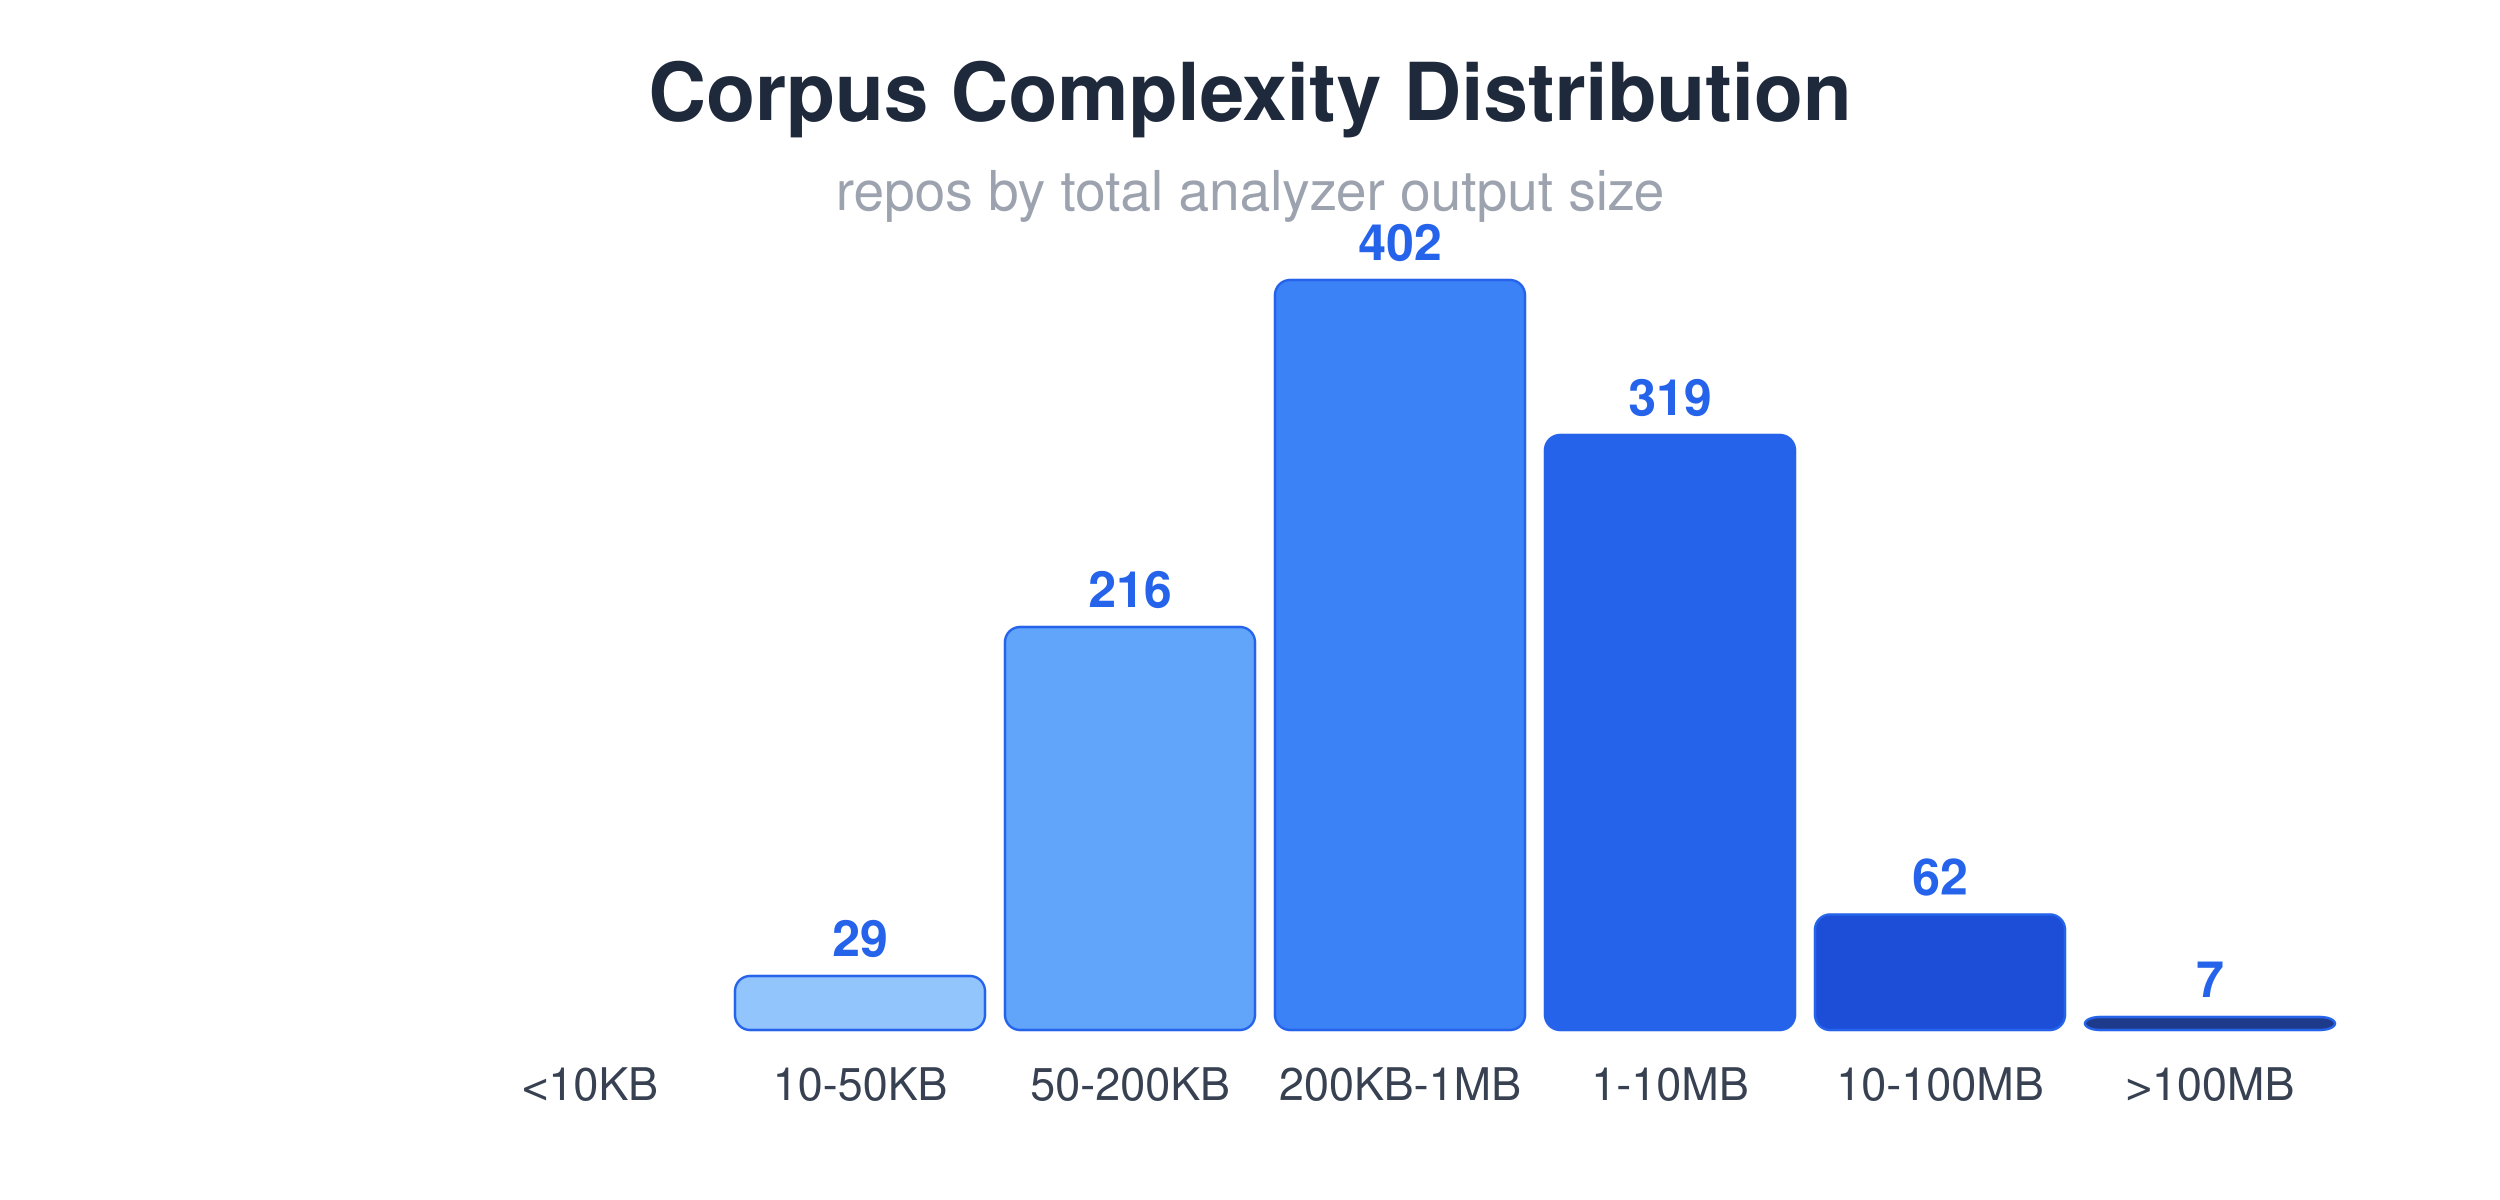
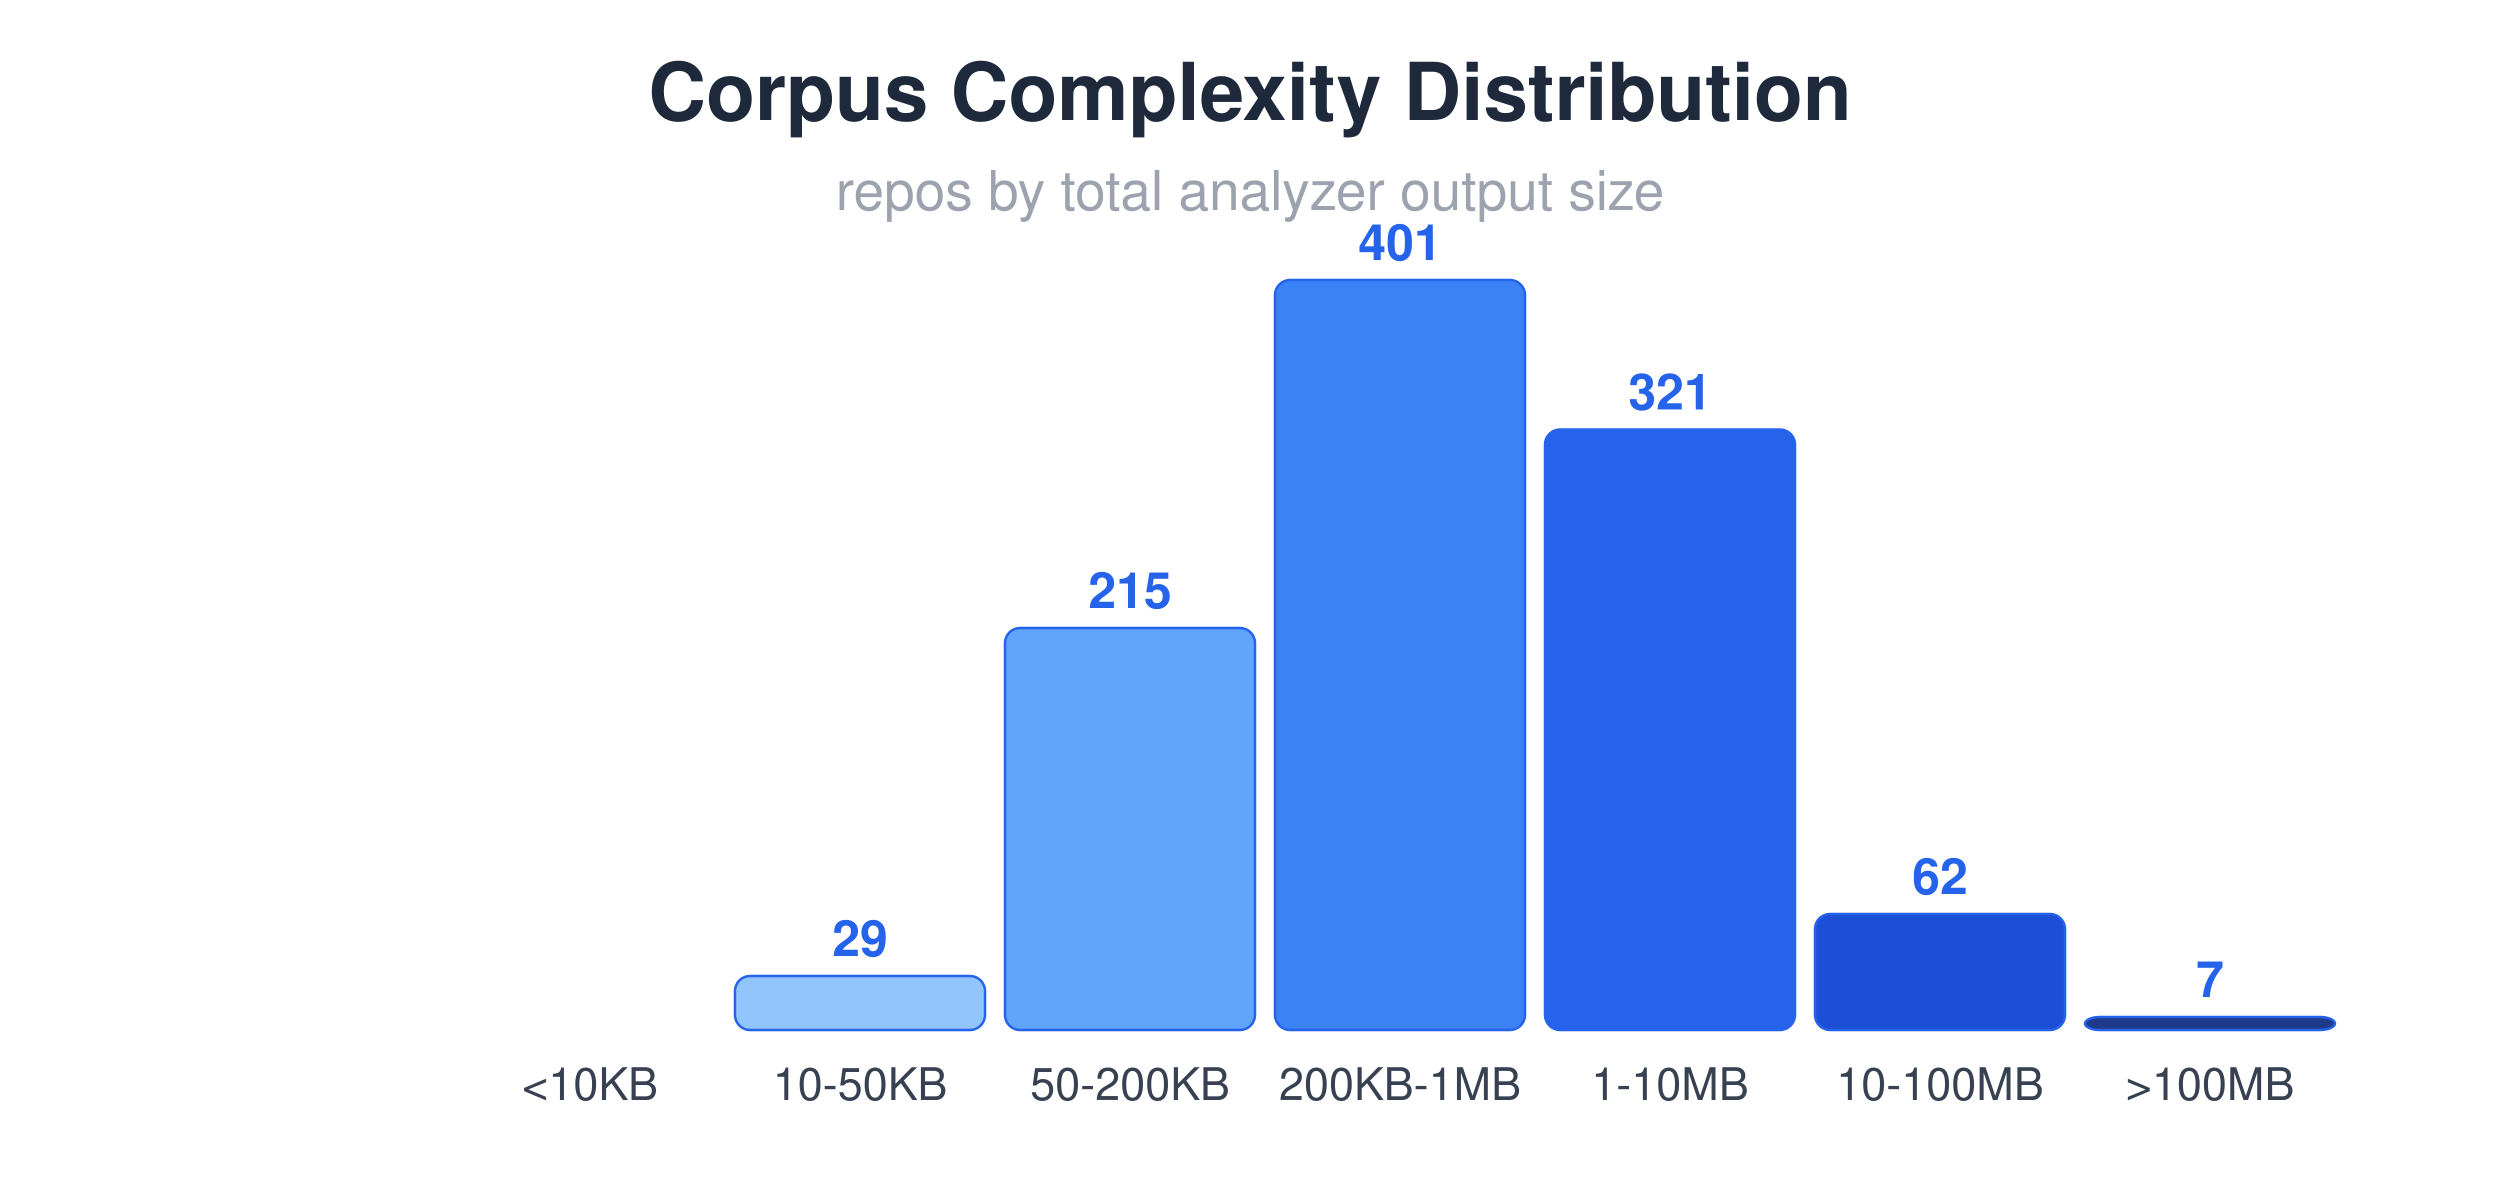
<svg xmlns="http://www.w3.org/2000/svg" viewBox="0 0 500 240" width="500" height="240" style="font-family: -apple-system, BlinkMacSystemFont, 'Segoe UI', Helvetica, Arial, sans-serif; background: #ffffff;">
  <text x="250" y="24" text-anchor="middle" font-size="16" font-weight="bold" fill="#1e293b">Corpus Complexity Distribution</text>
  <text x="250" y="42" text-anchor="middle" font-size="11" fill="#9ca3af">repos by total analyzer output size</text>
  <rect x="93.0" y="206.0" width="50.0" height="0.0" rx="3" fill="#dbeafe" stroke="#2563eb" stroke-width="0.5" />
  <text x="118.0" y="220" text-anchor="middle" font-size="9" fill="#374151">&lt;10KB</text>
  <rect x="147.0" y="195.2" width="50.0" height="10.8" rx="3" fill="#93c5fd" stroke="#2563eb" stroke-width="0.5" />
  <text x="172.0" y="220" text-anchor="middle" font-size="9" fill="#374151">10-50KB</text>
  <text x="172.0" y="191.2" text-anchor="middle" font-size="10" font-weight="600" fill="#2563eb">29</text>
-   <rect x="201.0" y="125.4" width="50.0" height="80.6" rx="3" fill="#60a5fa" stroke="#2563eb" stroke-width="0.5" />
+   <rect x="201.0" y="125.6" width="50.0" height="80.4" rx="3" fill="#60a5fa" stroke="#2563eb" stroke-width="0.5" />
  <text x="226.0" y="220" text-anchor="middle" font-size="9" fill="#374151">50-200KB</text>
-   <text x="226.0" y="121.4" text-anchor="middle" font-size="10" font-weight="600" fill="#2563eb">216</text>
+   <text x="226.0" y="121.6" text-anchor="middle" font-size="10" font-weight="600" fill="#2563eb">215</text>
  <rect x="255.0" y="56.0" width="50.0" height="150.0" rx="3" fill="#3b82f6" stroke="#2563eb" stroke-width="0.5" />
  <text x="280.0" y="220" text-anchor="middle" font-size="9" fill="#374151">200KB-1MB</text>
-   <text x="280.0" y="52.0" text-anchor="middle" font-size="10" font-weight="600" fill="#2563eb">402</text>
-   <rect x="309.0" y="87.0" width="50.0" height="119.0" rx="3" fill="#2563eb" stroke="#2563eb" stroke-width="0.5" />
+   <text x="280.0" y="52.0" text-anchor="middle" font-size="10" font-weight="600" fill="#2563eb">401</text>
+   <rect x="309.0" y="85.9" width="50.0" height="120.1" rx="3" fill="#2563eb" stroke="#2563eb" stroke-width="0.5" />
  <text x="334.0" y="220" text-anchor="middle" font-size="9" fill="#374151">1-10MB</text>
-   <text x="334.0" y="83.0" text-anchor="middle" font-size="10" font-weight="600" fill="#2563eb">319</text>
-   <rect x="363.0" y="182.9" width="50.0" height="23.1" rx="3" fill="#1d4ed8" stroke="#2563eb" stroke-width="0.5" />
+   <text x="334.0" y="81.9" text-anchor="middle" font-size="10" font-weight="600" fill="#2563eb">321</text>
+   <rect x="363.0" y="182.8" width="50.0" height="23.2" rx="3" fill="#1d4ed8" stroke="#2563eb" stroke-width="0.5" />
  <text x="388.0" y="220" text-anchor="middle" font-size="9" fill="#374151">10-100MB</text>
-   <text x="388.0" y="178.9" text-anchor="middle" font-size="10" font-weight="600" fill="#2563eb">62</text>
+   <text x="388.0" y="178.8" text-anchor="middle" font-size="10" font-weight="600" fill="#2563eb">62</text>
  <rect x="417.0" y="203.4" width="50.0" height="2.6" rx="3" fill="#1e3a8a" stroke="#2563eb" stroke-width="0.5" />
  <text x="442.0" y="220" text-anchor="middle" font-size="9" fill="#374151">&gt;100MB</text>
  <text x="442.0" y="199.4" text-anchor="middle" font-size="10" font-weight="600" fill="#2563eb">7</text>
</svg>
